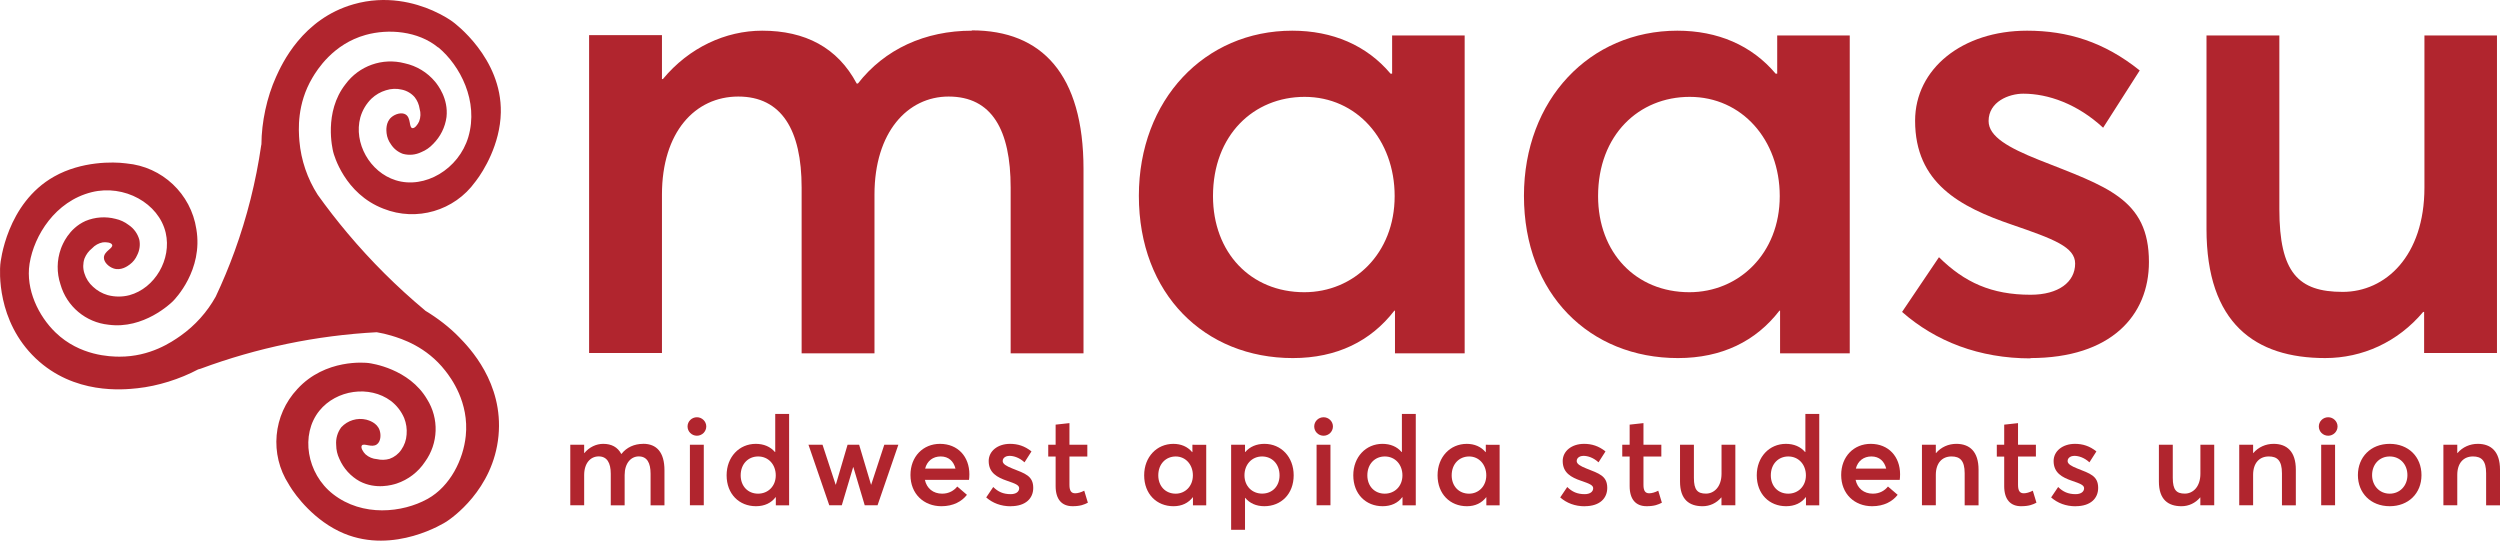
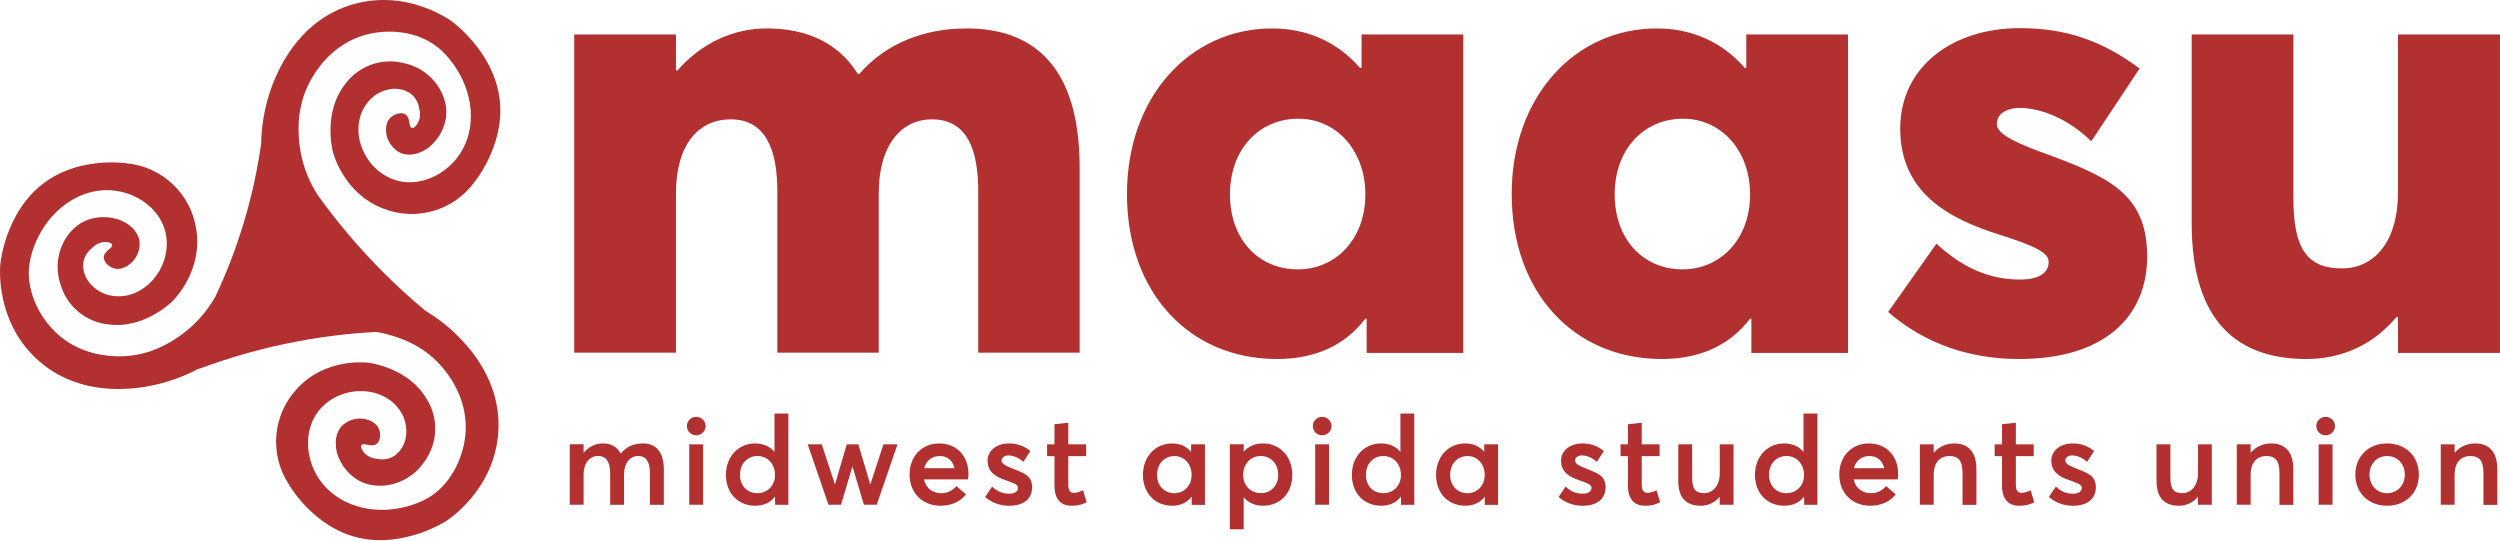
- <svg xmlns="http://www.w3.org/2000/svg" version="1.1" id="svg80" xml:space="preserve" width="368.85" height="79.768" viewBox="0 0 368.85 79.768">
-   <defs id="defs84" />
-   <g id="g86" transform="matrix(1.333333,0,0,-1.333333,-2.7255349e-4,79.76738)">
-     <path d="m 47.898,58.651 c -1.991,0.876 -5.163,1.736 -8.775,0.703 -5.669,-1.619 -7.93,-6.607 -8.577,-8.037 -1.02,-2.252 -1.606,-5.009 -1.618,-7.457 -0.013,-0.046 -0.022,-0.096 -0.03,-0.146 -0.577,-3.987 -1.562,-7.904 -2.937,-11.691 -0.62,-1.708 -1.32,-3.386 -2.094,-5.029 -0.957,-1.712 -2.283,-3.189 -3.884,-4.323 -1.003,-0.706 -3.367,-2.321 -6.761,-2.312 -0.991,0.007 -4.376,0.068 -7.074,2.672 -1.886,1.817 -3.318,4.759 -2.88,7.593 -0.003,0.04 0.007,0.062 0.014,0.081 0.498,3.048 2.822,6.848 6.862,7.855 3.592,0.892 7.43,-1.215 8.193,-4.496 0.675,-2.927 -1.19,-6.128 -4.014,-6.902 -0.791,-0.206 -1.624,-0.204 -2.414,0.011 -0.602,0.175 -1.155,0.49 -1.613,0.918 -0.453,0.4 -0.786,0.919 -0.961,1.5 -0.17,0.53 -0.165,1.103 0.015,1.632 0.177,0.442 0.463,0.826 0.834,1.122 0.318,0.346 0.738,0.578 1.199,0.664 0.364,0.042 0.944,-0.016 1.028,-0.279 0.134,-0.374 -0.887,-0.691 -0.913,-1.392 -0.019,-0.531 0.539,-1.036 1.057,-1.213 0.84,-0.291 1.583,0.268 1.809,0.437 0.363,0.269 0.646,0.63 0.822,1.047 0.261,0.514 0.345,1.104 0.236,1.671 -0.184,0.681 -0.609,1.272 -1.197,1.661 -0.425,0.324 -0.916,0.552 -1.438,0.667 -1.105,0.287 -2.273,0.204 -3.327,-0.236 C 7.588,34.527 6.904,32.75 6.739,32.306 6.28,31.031 6.264,29.64 6.692,28.355 c 0.691,-2.434 2.796,-4.2 5.312,-4.46 3.893,-0.533 6.913,2.382 7.133,2.602 0.222,0.221 3.361,3.445 2.59,7.979 -0.596,3.908 -3.78,6.903 -7.717,7.263 L 13.836,41.759 C 12.573,41.92 9.046,42.013 5.992,40.29 0.718,37.325 0.053,30.811 0.031,30.541 -0.02,29.94 -0.408,24.318 3.949,20.171 8.21,16.128 13.651,16.697 15.211,16.865 c 2.253,0.241 4.693,1.012 6.715,2.085 0.09,0.016 0.178,0.039 0.263,0.072 6.257,2.323 12.83,3.686 19.496,4.041 0.541,-0.091 1.077,-0.214 1.603,-0.372 1.173,-0.352 3.903,-1.216 5.987,-3.889 0.623,-0.792 2.65,-3.49 2.264,-7.218 C 51.27,8.979 49.838,6.038 47.337,4.632 L 47.264,4.594 C 44.559,3.105 40.131,2.59 36.852,5.149 c -2.92,2.275 -3.631,6.598 -1.514,9.222 1.884,2.337 5.555,2.843 7.907,1.097 0.65,-0.495 1.161,-1.153 1.482,-1.905 0.229,-0.578 0.32,-1.202 0.266,-1.82 -0.036,-0.604 -0.24,-1.189 -0.588,-1.685 -0.312,-0.464 -0.766,-0.815 -1.293,-1.003 -0.455,-0.134 -0.934,-0.146 -1.395,-0.037 -0.469,0.032 -0.914,0.219 -1.266,0.529 -0.263,0.249 -0.57,0.749 -0.414,0.977 0.217,0.322 1.094,-0.285 1.663,0.128 0.438,0.306 0.482,1.059 0.303,1.576 -0.287,0.829 -1.19,1.083 -1.461,1.159 -1.007,0.243 -2.068,-0.077 -2.775,-0.839 -0.425,-0.562 -0.626,-1.263 -0.566,-1.966 0.003,-0.532 0.124,-1.058 0.355,-1.538 0.454,-1.048 1.239,-1.918 2.238,-2.473 1.818,-0.953 3.64,-0.397 4.089,-0.254 1.286,0.427 2.393,1.273 3.141,2.402 1.488,2.046 1.579,4.791 0.232,6.932 -1.995,3.392 -6.166,3.964 -6.476,4.004 C 40.47,19.693 35.999,20.163 32.9,16.773 30.205,13.893 29.815,9.549 31.956,6.234 l 0.087,-0.15 c 0.658,-1.1 2.766,-3.935 6.019,-5.291 5.588,-2.32 11.123,1.171 11.349,1.32 0.507,0.331 5.175,3.496 5.75,9.481 0.564,5.872 -3.259,9.795 -4.354,10.917 -1.059,1.092 -2.359,2.097 -3.732,2.925 -0.024,0.025 -0.051,0.048 -0.077,0.07 -3.093,2.583 -5.954,5.434 -8.547,8.519 -1.153,1.372 -2.253,2.789 -3.296,4.246 -1.148,1.791 -1.842,3.834 -2.025,5.952 -0.098,1.223 -0.291,4.078 1.438,6.995 0.507,0.856 2.28,3.739 5.893,4.743 2.526,0.703 5.785,0.441 8.005,-1.374 l 0.066,-0.028 c 2.368,-1.986 4.462,-5.918 3.288,-9.905 C 50.764,41.109 47,38.871 43.785,39.88 c -2.867,0.896 -4.677,4.13 -3.912,6.955 0.224,0.788 0.649,1.503 1.232,2.077 0.454,0.428 1.003,0.746 1.601,0.925 0.574,0.187 1.191,0.21 1.778,0.066 0.547,-0.119 1.042,-0.413 1.407,-0.836 0.291,-0.374 0.477,-0.816 0.544,-1.286 0.136,-0.455 0.117,-0.944 -0.053,-1.387 -0.147,-0.335 -0.491,-0.803 -0.759,-0.745 -0.381,0.086 -0.136,1.124 -0.727,1.504 -0.447,0.285 -1.166,0.06 -1.579,-0.295 -0.664,-0.562 -0.57,-1.493 -0.54,-1.771 0.051,-0.446 0.218,-0.871 0.484,-1.232 0.311,-0.487 0.775,-0.856 1.321,-1.052 0.68,-0.188 1.404,-0.119 2.039,0.19 0.496,0.2 0.941,0.508 1.304,0.901 0.81,0.804 1.332,1.852 1.484,2.982 0.223,2.043 -0.963,3.536 -1.258,3.902 -0.865,1.042 -2.057,1.763 -3.382,2.047 -2.447,0.639 -5.038,-0.279 -6.538,-2.318 -2.429,-3.094 -1.432,-7.186 -1.361,-7.488 0.07,-0.301 1.255,-4.634 5.557,-6.285 3.664,-1.459 7.852,-0.235 10.157,2.966 0.021,0.026 0.056,0.074 0.107,0.139 0.788,1.025 2.658,4.01 2.728,7.534 0.12,6.05 -5.151,9.927 -5.375,10.084 -0.184,0.133 -0.951,0.666 -2.145,1.192" style="fill:#b1252e;fill-opacity:1;fill-rule:nonzero;stroke:none;stroke-width:0.1" id="path90" />
-     <g aria-label="maasu" transform="scale(1,-1)" id="text96" style="font-variant:normal;font-weight:800;font-size:72.101px;font-family:Averta;-inkscape-font-specification:Averta-ExtraBold;writing-mode:lr-tb;fill:#b1252e;fill-opacity:1;fill-rule:nonzero;stroke:none">
-       <path d="m 107.54,-56.43 c -5.175,0 -9.646,2.042 -12.604,5.844 h -0.141 c -2.112,-3.978 -5.703,-5.844 -10.456,-5.844 -4.049,0 -8.097,1.866 -10.984,5.351 h -0.106 v -4.858 h -8.062 v 35.17 h 8.062 v -17.532 c 0,-6.9 3.661,-10.843 8.449,-10.843 4.788,0 7.006,3.697 7.006,10.069 v 18.342 h 8.062 v -17.568 c 0,-6.9 3.661,-10.843 8.203,-10.843 4.788,0 6.865,3.697 6.865,10.069 v 18.342 h 8.062 v -20.384 c 0,-10.491 -4.612,-15.35 -12.357,-15.35 z" id="path70" />
-       <path d="m 154.045,-55.902 v 4.225 h -0.176 c -2.64,-3.133 -6.407,-4.753 -10.879,-4.753 -9.682,0 -16.969,7.64 -16.969,18.272 0,10.879 7.288,17.955 17.04,17.955 4.858,0 8.625,-1.866 11.231,-5.246 h 0.07 v 4.718 h 7.71 V -55.902 Z m -9.717,28.411 c -5.95,0 -10.104,-4.401 -10.104,-10.632 0,-6.759 4.506,-10.984 10.139,-10.984 5.774,0 9.963,4.753 9.963,10.984 0,6.372 -4.542,10.632 -9.998,10.632 z" id="path72" />
-       <path d="m 196.657,-55.902 v 4.225 h -0.176 c -2.64,-3.133 -6.407,-4.753 -10.879,-4.753 -9.682,0 -16.969,7.64 -16.969,18.272 0,10.879 7.288,17.955 17.04,17.955 4.858,0 8.625,-1.866 11.231,-5.246 h 0.07 v 4.718 h 7.71 V -55.902 Z m -9.717,28.411 c -5.95,0 -10.104,-4.401 -10.104,-10.632 0,-6.759 4.506,-10.984 10.139,-10.984 5.774,0 9.963,4.753 9.963,10.984 0,6.372 -4.542,10.632 -9.998,10.632 z" id="path74" />
-       <path d="m 224.659,-20.203 c 8.942,0 13.132,-4.718 13.132,-10.632 0,-7.006 -4.718,-8.344 -12.181,-11.301 -3.345,-1.338 -5.562,-2.57 -5.562,-4.295 0,-2.148 2.253,-3.028 3.837,-3.028 2.746,0 5.985,1.127 8.837,3.767 l 4.049,-6.337 c -3.943,-3.169 -7.992,-4.401 -12.463,-4.401 -7.182,0 -12.392,4.225 -12.392,9.963 0,6.9 4.964,9.541 10.738,11.512 4.612,1.584 6.971,2.464 6.971,4.295 0,2.042 -1.831,3.45 -4.929,3.45 -4.33,0 -7.323,-1.373 -10.139,-4.154 l -4.084,6.055 c 3.732,3.274 8.555,5.14 14.223,5.14 z" id="path76" />
-       <path d="m 268.276,-55.902 v 16.828 c 0,7.604 -4.33,11.547 -9.048,11.547 -4.894,0 -7.006,-2.112 -7.006,-9.153 V -55.902 h -8.062 v 21.405 c 0,10.456 5.386,14.293 13.132,14.293 4.119,0 8.027,-1.76 10.843,-5.105 h 0.106 v 4.542 h 8.062 V -55.902 Z" id="path78" />
+ <svg xmlns="http://www.w3.org/2000/svg" viewBox="0 0 369.201 79.768" height="79.768" width="369.201" xml:space="preserve" id="svg28" version="1.1">
+   <defs id="defs32">
+     <clipPath id="clipPath44" clipPathUnits="userSpaceOnUse">
+       <path id="path42" d="M 0,288 H 288 V 0 H 0 Z" />
+     </clipPath>
+   </defs>
+   <g transform="matrix(1.333333,0,0,-1.333333,-5.020325,230.8353)" id="g36">
+     <g id="g38">
+       <g clip-path="url(#clipPath44)" id="g40">
+         <g transform="translate(51.6626,171.9517)" id="g46">
+           <path id="path48" style="fill:#b23030;fill-opacity:1;fill-rule:nonzero;stroke:none" d="m 0,0 c -1.991,0.876 -5.163,1.736 -8.774,0.703 -5.669,-1.62 -7.93,-6.607 -8.578,-8.038 -1.02,-2.251 -1.606,-5.008 -1.618,-7.457 -0.012,-0.046 -0.022,-0.096 -0.03,-0.146 -0.577,-3.986 -1.562,-7.904 -2.937,-11.69 -0.62,-1.708 -1.319,-3.386 -2.094,-5.029 -0.956,-1.712 -2.283,-3.189 -3.884,-4.323 -1.003,-0.706 -3.367,-2.321 -6.76,-2.312 -0.992,0.006 -4.376,0.068 -7.075,2.671 -1.886,1.818 -3.317,4.76 -2.879,7.594 -0.003,0.04 0.006,0.063 0.013,0.081 0.498,3.049 2.823,6.849 6.862,7.856 3.592,0.892 7.43,-1.216 8.193,-4.497 0.675,-2.927 -1.19,-6.127 -4.015,-6.902 -0.791,-0.206 -1.623,-0.204 -2.413,0.011 -0.602,0.175 -1.155,0.49 -1.614,0.918 -0.453,0.399 -0.786,0.919 -0.96,1.5 -0.17,0.53 -0.166,1.103 0.015,1.632 0.177,0.442 0.464,0.826 0.835,1.122 0.317,0.346 0.737,0.578 1.198,0.664 0.364,0.042 0.944,-0.016 1.028,-0.279 0.134,-0.373 -0.888,-0.691 -0.913,-1.392 -0.019,-0.53 0.539,-1.036 1.057,-1.213 0.84,-0.29 1.583,0.268 1.809,0.437 0.363,0.269 0.647,0.631 0.823,1.047 0.261,0.515 0.344,1.104 0.235,1.671 -0.183,0.682 -0.608,1.272 -1.196,1.661 -0.425,0.324 -0.916,0.552 -1.438,0.667 -1.105,0.287 -2.273,0.204 -3.327,-0.236 -1.872,-0.845 -2.557,-2.622 -2.722,-3.066 -0.458,-1.275 -0.475,-2.666 -0.047,-3.951 0.692,-2.434 2.797,-4.201 5.312,-4.46 3.893,-0.534 6.914,2.381 7.134,2.601 0.222,0.221 3.36,3.446 2.59,7.979 -0.596,3.907 -3.781,6.903 -7.717,7.262 l -0.174,0.022 c -1.263,0.161 -4.791,0.254 -7.845,-1.469 -5.273,-2.965 -5.938,-9.478 -5.961,-9.748 -0.05,-0.601 -0.439,-6.224 3.919,-10.371 4.26,-4.043 9.701,-3.474 11.262,-3.306 2.252,0.242 4.693,1.012 6.715,2.085 0.09,0.017 0.178,0.039 0.263,0.073 6.257,2.323 12.831,3.686 19.496,4.041 0.541,-0.091 1.076,-0.214 1.603,-0.372 1.173,-0.352 3.903,-1.216 5.986,-3.89 0.624,-0.792 2.65,-3.489 2.265,-7.218 -0.269,-2.605 -1.702,-5.546 -4.202,-6.952 l -0.073,-0.038 c -2.706,-1.489 -7.134,-2.004 -10.412,0.556 -2.92,2.275 -3.631,6.597 -1.514,9.221 1.883,2.337 5.555,2.843 7.907,1.097 0.649,-0.495 1.161,-1.153 1.482,-1.905 0.228,-0.579 0.319,-1.203 0.265,-1.821 -0.036,-0.604 -0.24,-1.188 -0.588,-1.684 -0.312,-0.465 -0.766,-0.816 -1.293,-1.003 -0.454,-0.134 -0.934,-0.147 -1.395,-0.037 -0.469,0.032 -0.914,0.218 -1.266,0.528 -0.263,0.249 -0.57,0.749 -0.414,0.978 0.217,0.322 1.094,-0.286 1.663,0.127 0.438,0.307 0.482,1.06 0.302,1.577 -0.286,0.828 -1.189,1.083 -1.46,1.159 -1.007,0.243 -2.068,-0.077 -2.775,-0.839 -0.425,-0.562 -0.626,-1.263 -0.566,-1.966 0.003,-0.532 0.124,-1.057 0.355,-1.538 0.454,-1.048 1.239,-1.918 2.238,-2.474 1.818,-0.953 3.64,-0.397 4.089,-0.253 1.286,0.426 2.392,1.272 3.141,2.402 1.488,2.046 1.579,4.791 0.232,6.932 -1.995,3.391 -6.166,3.963 -6.476,4.003 -0.309,0.039 -4.78,0.509 -7.88,-2.88 -2.695,-2.881 -3.084,-7.225 -0.943,-10.54 l 0.087,-0.15 c 0.658,-1.1 2.765,-3.934 6.019,-5.291 5.588,-2.319 11.123,1.171 11.349,1.32 0.507,0.331 5.174,3.496 5.749,9.482 0.564,5.872 -3.259,9.795 -4.354,10.917 -1.059,1.092 -2.359,2.097 -3.732,2.925 -0.024,0.024 -0.051,0.047 -0.077,0.07 -3.093,2.583 -5.954,5.434 -8.547,8.519 -1.153,1.372 -2.254,2.788 -3.296,4.245 -1.148,1.792 -1.842,3.834 -2.026,5.952 -0.098,1.223 -0.291,4.078 1.438,6.995 0.507,0.857 2.28,3.74 5.893,4.744 2.525,0.703 5.785,0.44 8.004,-1.374 l 0.067,-0.028 c 2.368,-1.986 4.462,-5.918 3.288,-9.905 -1.055,-3.546 -4.818,-5.783 -8.033,-4.775 -2.867,0.896 -4.677,4.131 -3.912,6.955 0.224,0.788 0.649,1.503 1.232,2.078 0.455,0.428 1.003,0.745 1.602,0.925 0.574,0.187 1.19,0.21 1.777,0.066 0.547,-0.119 1.042,-0.413 1.407,-0.836 0.291,-0.374 0.478,-0.817 0.545,-1.286 0.136,-0.455 0.117,-0.944 -0.054,-1.387 -0.147,-0.335 -0.491,-0.804 -0.759,-0.745 -0.381,0.085 -0.136,1.124 -0.726,1.504 -0.448,0.285 -1.166,0.06 -1.58,-0.295 -0.664,-0.562 -0.57,-1.493 -0.54,-1.771 0.051,-0.446 0.218,-0.871 0.484,-1.232 0.311,-0.488 0.775,-0.856 1.321,-1.052 0.679,-0.188 1.404,-0.119 2.038,0.19 0.496,0.2 0.941,0.508 1.304,0.901 0.809,0.804 1.331,1.852 1.484,2.983 0.223,2.043 -0.963,3.536 -1.259,3.901 -0.865,1.042 -2.056,1.764 -3.381,2.047 -2.448,0.639 -5.039,-0.279 -6.539,-2.318 -2.429,-3.093 -1.432,-7.186 -1.361,-7.488 0.07,-0.302 1.256,-4.634 5.557,-6.285 3.664,-1.459 7.852,-0.235 10.157,2.966 0.021,0.027 0.056,0.074 0.107,0.139 0.788,1.026 2.658,4.01 2.728,7.535 C 7.64,-5.226 2.369,-1.35 2.145,-1.192 1.961,-1.06 1.194,-0.526 0,0" />
+         </g>
+       </g>
    </g>
-     <g aria-label="midwest apida students union" transform="scale(1,-1)" id="text100" style="font-variant:normal;font-weight:600;font-size:13.734px;font-family:Averta;-inkscape-font-specification:Averta-Semibold;writing-mode:lr-tb;fill:#b1252e;fill-opacity:1;fill-rule:nonzero;stroke:none">
-       <path d="m 71.172,-10.711 c -0.986,0 -1.837,0.389 -2.401,1.113 h -0.027 c -0.402,-0.758 -1.086,-1.113 -1.992,-1.113 -0.771,0 -1.542,0.355 -2.092,1.019 h -0.02 V -10.617 H 63.105 V -3.918 h 1.536 v -3.34 c 0,-1.314 0.697,-2.065 1.609,-2.065 0.912,0 1.334,0.704 1.334,1.918 v 3.494 h 1.536 v -3.346 c 0,-1.314 0.697,-2.065 1.562,-2.065 0.912,0 1.308,0.704 1.308,1.918 v 3.494 h 1.536 v -3.883 c 0,-1.998 -0.878,-2.924 -2.354,-2.924 z" id="path81" />
-       <path d="m 77.12,-11.61 c 0.563,0 1.033,-0.463 1.033,-1.026 0,-0.557 -0.469,-1.019 -1.033,-1.019 -0.583,0 -1.039,0.463 -1.039,1.019 0,0.563 0.456,1.026 1.039,1.026 z m -0.778,7.692 h 1.536 v -6.692 h -1.536 z" id="path83" />
-       <path d="m 85.783,-14.024 v 4.218 h -0.034 c -0.503,-0.597 -1.241,-0.905 -2.119,-0.905 -1.837,0 -3.226,1.455 -3.226,3.48 0,2.072 1.388,3.42 3.246,3.42 0.952,0 1.69,-0.355 2.173,-0.999 h 0.027 v 0.899 h 1.469 V -14.024 Z m -1.898,8.825 c -1.133,0 -1.925,-0.838 -1.925,-2.025 0,-1.288 0.858,-2.092 1.931,-2.092 1.153,0 1.951,0.905 1.951,2.092 0,1.214 -0.865,2.025 -1.958,2.025 z" id="path85" />
-       <path d="m 97.851,-10.61 -1.448,4.412 h -0.02 L 95.068,-10.61 h -1.281 l -1.294,4.406 h -0.027 l -1.448,-4.406 h -1.556 l 2.3,6.692 h 1.388 l 1.254,-4.211 h 0.027 L 95.685,-3.918 h 1.422 l 2.3,-6.692 z" id="path87" />
-       <path d="m 107.266,-7.345 c 0,-1.951 -1.274,-3.366 -3.252,-3.366 -1.864,0 -3.266,1.395 -3.266,3.447 0,2.092 1.475,3.454 3.427,3.454 1.314,0 2.253,-0.53 2.823,-1.261 l -1.073,-0.919 c -0.342,0.429 -0.892,0.791 -1.67,0.791 -0.986,0 -1.71,-0.577 -1.911,-1.529 h 4.882 c 0.02,-0.121 0.04,-0.376 0.04,-0.61 z m -3.172,-1.972 c 0.878,0 1.435,0.536 1.636,1.348 h -3.36 c 0.221,-0.872 0.885,-1.348 1.723,-1.348 z" id="path89" />
-       <path d="m 111.832,-3.811 c 1.703,0 2.501,-0.899 2.501,-2.025 0,-1.334 -0.899,-1.589 -2.32,-2.153 -0.637,-0.255 -1.06,-0.49 -1.06,-0.818 0,-0.409 0.429,-0.577 0.731,-0.577 0.523,0 1.14,0.215 1.683,0.718 l 0.771,-1.207 c -0.751,-0.604 -1.522,-0.838 -2.374,-0.838 -1.368,0 -2.36,0.805 -2.36,1.898 0,1.314 0.946,1.817 2.045,2.193 0.878,0.302 1.328,0.469 1.328,0.818 0,0.389 -0.349,0.657 -0.939,0.657 -0.825,0 -1.395,-0.262 -1.931,-0.791 l -0.778,1.153 c 0.711,0.624 1.63,0.979 2.709,0.979 z" id="path91" />
-       <path d="m 118.681,-3.811 c 0.872,0 1.294,-0.181 1.697,-0.389 l -0.402,-1.328 c -0.355,0.188 -0.731,0.288 -0.992,0.288 -0.429,0 -0.644,-0.248 -0.644,-0.932 v -3.132 h 1.978 v -1.308 h -1.978 v -2.394 l -1.529,0.168 v 2.226 h -0.818 v 1.308 h 0.818 v 3.272 c 0,1.495 0.711,2.22 1.871,2.22 z" id="path93" />
-       <path d="m 131.946,-10.61 v 0.805 h -0.034 c -0.503,-0.597 -1.22,-0.905 -2.072,-0.905 -1.844,0 -3.232,1.455 -3.232,3.48 0,2.072 1.388,3.42 3.246,3.42 0.925,0 1.643,-0.355 2.139,-0.999 h 0.013 v 0.899 h 1.469 v -6.699 z m -1.851,5.412 c -1.133,0 -1.925,-0.838 -1.925,-2.025 0,-1.288 0.858,-2.092 1.931,-2.092 1.1,0 1.898,0.905 1.898,2.092 0,1.214 -0.865,2.025 -1.904,2.025 z" id="path95" />
-       <path d="m 139.92,-10.711 c -0.885,0 -1.616,0.315 -2.126,0.905 h -0.027 v -0.811 h -1.536 v 9.415 h 1.536 v -3.534 h 0.02 c 0.49,0.59 1.207,0.925 2.119,0.925 1.858,0 3.246,-1.355 3.246,-3.42 0,-2.032 -1.388,-3.48 -3.232,-3.48 z m -0.255,5.506 c -1.093,0 -1.958,-0.811 -1.958,-2.025 0,-1.18 0.798,-2.086 1.951,-2.086 1.073,0 1.931,0.805 1.931,2.092 0,1.187 -0.791,2.018 -1.925,2.018 z" id="path97" />
-       <path d="m 146.464,-11.61 c 0.563,0 1.033,-0.463 1.033,-1.026 0,-0.557 -0.469,-1.019 -1.033,-1.019 -0.583,0 -1.039,0.463 -1.039,1.019 0,0.563 0.456,1.026 1.039,1.026 z M 145.686,-3.918 h 1.536 v -6.692 h -1.536 z" id="path99" />
-       <path d="m 155.127,-14.024 v 4.218 h -0.034 c -0.503,-0.597 -1.241,-0.905 -2.119,-0.905 -1.837,0 -3.226,1.455 -3.226,3.48 0,2.072 1.388,3.42 3.246,3.42 0.952,0 1.69,-0.355 2.173,-0.999 h 0.027 v 0.899 h 1.469 V -14.024 Z m -1.898,8.825 c -1.133,0 -1.925,-0.838 -1.925,-2.025 0,-1.288 0.858,-2.092 1.931,-2.092 1.153,0 1.951,0.905 1.951,2.092 0,1.214 -0.865,2.025 -1.958,2.025 z" id="path101" />
-       <path d="m 164.412,-10.61 v 0.805 h -0.034 c -0.503,-0.597 -1.22,-0.905 -2.072,-0.905 -1.844,0 -3.232,1.455 -3.232,3.48 0,2.072 1.388,3.42 3.246,3.42 0.925,0 1.643,-0.355 2.139,-0.999 h 0.013 v 0.899 h 1.469 v -6.699 z m -1.851,5.412 c -1.133,0 -1.925,-0.838 -1.925,-2.025 0,-1.288 0.858,-2.092 1.931,-2.092 1.1,0 1.898,0.905 1.898,2.092 0,1.214 -0.865,2.025 -1.904,2.025 z" id="path103" />
-       <path d="m 175.349,-3.811 c 1.703,0 2.501,-0.899 2.501,-2.025 0,-1.334 -0.899,-1.589 -2.32,-2.153 -0.637,-0.255 -1.06,-0.49 -1.06,-0.818 0,-0.409 0.429,-0.577 0.731,-0.577 0.523,0 1.14,0.215 1.683,0.718 l 0.771,-1.207 c -0.751,-0.604 -1.522,-0.838 -2.374,-0.838 -1.368,0 -2.36,0.805 -2.36,1.898 0,1.314 0.946,1.817 2.045,2.193 0.878,0.302 1.328,0.469 1.328,0.818 0,0.389 -0.349,0.657 -0.939,0.657 -0.825,0 -1.395,-0.262 -1.931,-0.791 l -0.778,1.153 c 0.711,0.624 1.63,0.979 2.709,0.979 z" id="path105" />
-       <path d="m 182.199,-3.811 c 0.872,0 1.294,-0.181 1.697,-0.389 l -0.402,-1.328 c -0.355,0.188 -0.731,0.288 -0.992,0.288 -0.429,0 -0.644,-0.248 -0.644,-0.932 v -3.132 h 1.978 v -1.308 h -1.978 v -2.394 l -1.529,0.168 v 2.226 h -0.818 v 1.308 h 0.818 v 3.272 c 0,1.495 0.711,2.22 1.871,2.22 z" id="path107" />
-       <path d="m 190.496,-10.61 v 3.205 c 0,1.448 -0.825,2.2 -1.723,2.2 -0.932,0 -1.334,-0.402 -1.334,-1.744 v -3.661 h -1.536 v 4.077 c 0,1.992 1.026,2.723 2.501,2.723 0.785,0 1.529,-0.335 2.065,-0.972 h 0.02 V -3.918 h 1.536 v -6.692 z" id="path109" />
-       <path d="m 199.774,-14.024 v 4.218 h -0.034 c -0.503,-0.597 -1.241,-0.905 -2.119,-0.905 -1.837,0 -3.226,1.455 -3.226,3.48 0,2.072 1.388,3.42 3.246,3.42 0.952,0 1.69,-0.355 2.173,-0.999 h 0.027 v 0.899 h 1.469 V -14.024 Z m -1.898,8.825 c -1.133,0 -1.925,-0.838 -1.925,-2.025 0,-1.288 0.858,-2.092 1.931,-2.092 1.153,0 1.951,0.905 1.951,2.092 0,1.214 -0.865,2.025 -1.958,2.025 z" id="path111" />
-       <path d="m 210.254,-7.345 c 0,-1.951 -1.274,-3.366 -3.252,-3.366 -1.864,0 -3.266,1.395 -3.266,3.447 0,2.092 1.475,3.454 3.427,3.454 1.314,0 2.253,-0.53 2.823,-1.261 l -1.073,-0.919 c -0.342,0.429 -0.892,0.791 -1.67,0.791 -0.986,0 -1.71,-0.577 -1.911,-1.529 h 4.882 c 0.02,-0.121 0.04,-0.376 0.04,-0.61 z m -3.172,-1.972 c 0.878,0 1.435,0.536 1.636,1.348 h -3.36 c 0.221,-0.872 0.885,-1.348 1.723,-1.348 z" id="path113" />
-       <path d="m 216.475,-10.711 c -0.865,0 -1.676,0.355 -2.246,1.019 h -0.02 v -0.919 h -1.536 V -3.918 h 1.536 v -3.36 c 0,-1.314 0.697,-2.039 1.737,-2.039 0.925,0 1.455,0.443 1.455,1.858 v 3.554 h 1.536 v -3.95 c 0,-2.012 -0.992,-2.857 -2.461,-2.857 z" id="path115" />
-       <path d="m 223.646,-3.811 c 0.872,0 1.294,-0.181 1.697,-0.389 l -0.402,-1.328 c -0.355,0.188 -0.731,0.288 -0.992,0.288 -0.429,0 -0.644,-0.248 -0.644,-0.932 v -3.132 h 1.978 V -10.61 H 223.304 v -2.394 l -1.529,0.168 v 2.226 h -0.818 v 1.308 h 0.818 v 3.272 c 0,1.495 0.711,2.22 1.871,2.22 z" id="path117" />
-       <path d="m 229.671,-3.811 c 1.703,0 2.501,-0.899 2.501,-2.025 0,-1.334 -0.899,-1.589 -2.32,-2.153 -0.637,-0.255 -1.06,-0.49 -1.06,-0.818 0,-0.409 0.429,-0.577 0.731,-0.577 0.523,0 1.14,0.215 1.683,0.718 l 0.771,-1.207 c -0.751,-0.604 -1.522,-0.838 -2.374,-0.838 -1.368,0 -2.36,0.805 -2.36,1.898 0,1.314 0.946,1.817 2.045,2.193 0.878,0.302 1.328,0.469 1.328,0.818 0,0.389 -0.349,0.657 -0.939,0.657 -0.825,0 -1.395,-0.262 -1.931,-0.791 l -0.778,1.153 c 0.711,0.624 1.63,0.979 2.709,0.979 z" id="path119" />
-       <path d="m 243.486,-10.61 v 3.205 c 0,1.448 -0.825,2.2 -1.723,2.2 -0.932,0 -1.334,-0.402 -1.334,-1.744 v -3.661 h -1.536 v 4.077 c 0,1.992 1.026,2.723 2.501,2.723 0.785,0 1.529,-0.335 2.065,-0.972 h 0.02 V -3.918 h 1.536 v -6.692 z" id="path121" />
-       <path d="m 251.584,-10.711 c -0.865,0 -1.676,0.355 -2.246,1.019 h -0.02 v -0.919 h -1.536 V -3.918 h 1.536 v -3.36 c 0,-1.314 0.697,-2.039 1.737,-2.039 0.925,0 1.455,0.443 1.455,1.858 v 3.554 h 1.536 v -3.95 c 0,-2.012 -0.992,-2.857 -2.461,-2.857 z" id="path123" />
-       <path d="m 257.629,-11.61 c 0.563,0 1.033,-0.463 1.033,-1.026 0,-0.557 -0.469,-1.019 -1.033,-1.019 -0.583,0 -1.039,0.463 -1.039,1.019 0,0.563 0.456,1.026 1.039,1.026 z m -0.778,7.692 h 1.536 v -6.692 h -1.536 z" id="path125" />
-       <path d="m 264.435,-3.811 c 2.052,0 3.514,-1.402 3.514,-3.44 0,-2.052 -1.462,-3.46 -3.514,-3.46 -2.119,0 -3.521,1.482 -3.521,3.46 0,1.965 1.402,3.44 3.521,3.44 z m 0,-1.388 c -1.153,0 -1.951,-0.905 -1.951,-2.052 0,-1.167 0.785,-2.065 1.958,-2.065 1.1,0 1.951,0.838 1.951,2.065 0,1.207 -0.865,2.052 -1.951,2.052 z" id="path127" />
-       <path d="m 274.176,-10.711 c -0.865,0 -1.676,0.355 -2.246,1.019 h -0.02 v -0.919 h -1.536 V -3.918 h 1.536 v -3.36 c 0,-1.314 0.697,-2.039 1.737,-2.039 0.925,0 1.455,0.443 1.455,1.858 v 3.554 h 1.536 v -3.95 c 0,-2.012 -0.992,-2.857 -2.461,-2.857 z" id="path129" />
+     <g style="font-variant:normal;font-weight:800;font-stretch:normal;font-size:72.101px;font-family:'Averta ExtraBold';-inkscape-font-specification:Averta-ExtraBold;writing-mode:lr-tb;fill:#b23030;fill-opacity:1;fill-rule:nonzero;stroke:none" id="text52" transform="matrix(1,0,0,-1,63.707,134.0674)" aria-label="maasu">
+       <path id="path76" style="font-style:normal;font-variant:normal;font-weight:800;font-stretch:normal;font-family:Averta;-inkscape-font-specification:'Averta Ultra-Bold'" d="m 47.14,-35.91 c -4.858,0 -9.013,1.725 -11.9,5.034 H 35.065 c -2.183,-3.521 -5.774,-5.034 -10.104,-5.034 -3.626,0 -7.182,1.584 -9.858,4.647 h -0.176 v -3.978 H 3.661 V 0 H 14.927 v -17.638 c 0,-5.492 2.57,-8.203 6.055,-8.203 3.837,0 5.175,3.274 5.175,7.956 V 0 h 11.231 v -17.638 c 0,-5.492 2.605,-8.203 5.879,-8.203 3.873,0 5.14,3.274 5.14,7.956 V 0 h 11.231 v -20.525 c 0,-11.125 -5.07,-15.385 -12.498,-15.385 z" />
+       <path id="path78" style="font-style:normal;font-variant:normal;font-weight:800;font-stretch:normal;font-family:Averta;-inkscape-font-specification:'Averta Ultra-Bold'" d="m 90.864,-35.241 v 3.697 H 90.688 c -2.5,-2.887 -5.915,-4.366 -9.717,-4.366 -9.118,0 -16.089,7.569 -16.089,18.342 0,10.914 6.9,18.272 16.617,18.272 4.225,0 7.534,-1.514 9.787,-4.471 h 0.141 V 0.035 H 102.13 V -35.241 Z m -7.041,26.017 c -4.401,0 -7.534,-3.345 -7.534,-8.309 0,-5.034 3.274,-8.379 7.569,-8.379 4.225,0 7.428,3.521 7.428,8.379 0,5.034 -3.345,8.309 -7.464,8.309 z" />
+       <path id="path80" style="font-style:normal;font-variant:normal;font-weight:800;font-stretch:normal;font-family:Averta;-inkscape-font-specification:'Averta Ultra-Bold'" d="m 133.476,-35.241 v 3.697 h -0.176 c -2.5,-2.887 -5.915,-4.366 -9.717,-4.366 -9.118,0 -16.089,7.569 -16.089,18.342 0,10.914 6.9,18.272 16.617,18.272 4.225,0 7.534,-1.514 9.787,-4.471 h 0.141 v 3.802 h 10.703 V -35.241 Z m -7.041,26.017 c -4.401,0 -7.534,-3.345 -7.534,-8.309 0,-5.034 3.274,-8.379 7.569,-8.379 4.225,0 7.428,3.521 7.428,8.379 0,5.034 -3.345,8.309 -7.464,8.309 z" />
+       <path id="path82" style="font-style:normal;font-variant:normal;font-weight:800;font-stretch:normal;font-family:Averta;-inkscape-font-specification:'Averta Ultra-Bold'" d="m 163.695,0.704 c 9.611,0 14.188,-4.823 14.188,-11.371 -0.035,-7.006 -4.26,-8.837 -12.04,-11.653 -3.309,-1.232 -4.612,-2.112 -4.612,-2.992 0,-1.408 1.514,-1.795 2.5,-1.795 2.394,0 5.457,1.232 7.956,3.697 l 5.351,-8.062 c -4.084,-3.028 -8.062,-4.471 -13.273,-4.471 -7.428,0 -13.237,4.26 -13.237,11.125 0,6.971 5.14,9.928 11.019,11.759 4.33,1.373 5.422,2.077 5.422,3.028 0,1.232 -1.127,1.936 -3.169,1.936 -3.309,0 -6.302,-1.232 -9.259,-3.978 l -5.351,7.569 c 4.013,3.485 8.977,5.21 14.505,5.21 z" />
+       <path id="path84" style="font-style:normal;font-variant:normal;font-weight:800;font-stretch:normal;font-family:Averta;-inkscape-font-specification:'Averta Ultra-Bold'" d="m 205.658,-35.241 v 17.462 c 0,5.739 -2.816,8.449 -6.196,8.449 -3.802,0 -5.386,-2.077 -5.386,-7.78 V -35.241 H 182.81 v 20.912 c 0,11.16 5.316,15.033 12.709,15.033 3.873,0 7.393,-1.549 9.963,-4.647 h 0.176 v 3.978 h 11.301 V -35.241 Z" />
+     </g>
+     <g style="font-variant:normal;font-weight:600;font-stretch:normal;font-size:13.734px;font-family:'Averta Semibold';-inkscape-font-specification:Averta-Semibold;writing-mode:lr-tb;fill:#b23030;fill-opacity:1;fill-rule:nonzero;stroke:none" id="text56" transform="matrix(1,0,0,-1,65.8711,117.2188)" aria-label="midwest apida students union">
+       <path id="path87" style="font-style:normal;font-variant:normal;font-weight:600;font-stretch:normal;font-family:Averta;-inkscape-font-specification:'Averta Semi-Bold'" d="m 9.066,-6.793 c -0.986,0 -1.837,0.389 -2.401,1.113 h -0.027 c -0.402,-0.758 -1.086,-1.113 -1.992,-1.113 -0.771,0 -1.542,0.355 -2.092,1.019 H 2.535 V -6.699 H 0.999 V 0 H 2.535 v -3.34 c 0,-1.314 0.697,-2.065 1.609,-2.065 0.912,0 1.334,0.704 1.334,1.918 V 0.007 H 7.014 V -3.34 c 0,-1.314 0.697,-2.065 1.562,-2.065 0.912,0 1.308,0.704 1.308,1.918 V 0.007 H 11.42 V -3.876 c 0,-1.998 -0.878,-2.924 -2.354,-2.924 z" />
+       <path id="path89" style="font-style:normal;font-variant:normal;font-weight:600;font-stretch:normal;font-family:Averta;-inkscape-font-specification:'Averta Semi-Bold'" d="m 15.014,-7.692 c 0.563,0 1.033,-0.463 1.033,-1.026 0,-0.557 -0.469,-1.019 -1.033,-1.019 -0.583,0 -1.039,0.463 -1.039,1.019 0,0.563 0.456,1.026 1.039,1.026 z M 14.236,0 h 1.536 V -6.692 H 14.236 Z" />
+       <path id="path91" style="font-style:normal;font-variant:normal;font-weight:600;font-stretch:normal;font-family:Averta;-inkscape-font-specification:'Averta Semi-Bold'" d="m 23.678,-10.106 v 4.218 h -0.034 c -0.503,-0.597 -1.241,-0.905 -2.119,-0.905 -1.837,0 -3.226,1.455 -3.226,3.48 0,2.072 1.388,3.42 3.246,3.42 0.952,0 1.69,-0.355 2.173,-0.999 h 0.027 v 0.899 h 1.469 V -10.106 Z m -1.898,8.825 c -1.133,0 -1.925,-0.838 -1.925,-2.025 0,-1.288 0.858,-2.092 1.931,-2.092 1.153,0 1.951,0.905 1.951,2.092 0,1.214 -0.865,2.025 -1.958,2.025 z" />
+       <path id="path93" style="font-style:normal;font-variant:normal;font-weight:600;font-stretch:normal;font-family:Averta;-inkscape-font-specification:'Averta Semi-Bold'" d="m 35.746,-6.692 -1.448,4.412 h -0.02 l -1.314,-4.412 h -1.281 l -1.294,4.406 h -0.027 L 28.912,-6.692 H 27.357 L 29.657,0 h 1.388 l 1.254,-4.211 h 0.027 L 33.58,0 h 1.422 l 2.3,-6.692 z" />
+       <path id="path95" style="font-style:normal;font-variant:normal;font-weight:600;font-stretch:normal;font-family:Averta;-inkscape-font-specification:'Averta Semi-Bold'" d="m 45.157,-3.427 c 0,-1.951 -1.274,-3.366 -3.252,-3.366 -1.864,0 -3.266,1.395 -3.266,3.447 0,2.092 1.475,3.454 3.427,3.454 1.314,0 2.253,-0.53 2.823,-1.261 l -1.073,-0.919 c -0.342,0.429 -0.892,0.791 -1.67,0.791 -0.986,0 -1.71,-0.577 -1.911,-1.529 h 4.882 c 0.02,-0.121 0.04,-0.376 0.04,-0.61 z m -3.172,-1.972 c 0.878,0 1.435,0.536 1.636,1.348 h -3.36 c 0.221,-0.872 0.885,-1.348 1.723,-1.348 z" />
+       <path id="path97" style="font-style:normal;font-variant:normal;font-weight:600;font-stretch:normal;font-family:Averta;-inkscape-font-specification:'Averta Semi-Bold'" d="m 49.709,0.107 c 1.703,0 2.501,-0.899 2.501,-2.025 0,-1.334 -0.899,-1.589 -2.32,-2.153 -0.637,-0.255 -1.06,-0.49 -1.06,-0.818 0,-0.409 0.429,-0.577 0.731,-0.577 0.523,0 1.14,0.215 1.683,0.718 l 0.771,-1.207 c -0.751,-0.604 -1.522,-0.838 -2.374,-0.838 -1.368,0 -2.36,0.805 -2.36,1.898 0,1.314 0.946,1.817 2.045,2.193 0.878,0.302 1.328,0.469 1.328,0.818 0,0.389 -0.349,0.657 -0.939,0.657 -0.825,0 -1.395,-0.262 -1.931,-0.791 l -0.778,1.153 c 0.711,0.624 1.63,0.979 2.709,0.979 z" />
+       <path id="path99" style="font-style:normal;font-variant:normal;font-weight:600;font-stretch:normal;font-family:Averta;-inkscape-font-specification:'Averta Semi-Bold'" d="m 56.559,0.107 c 0.872,0 1.294,-0.181 1.697,-0.389 L 57.853,-1.609 c -0.355,0.188 -0.731,0.288 -0.992,0.288 -0.429,0 -0.644,-0.248 -0.644,-0.932 v -3.132 h 1.978 v -1.308 h -1.978 v -2.394 l -1.529,0.168 v 2.226 h -0.818 v 1.308 h 0.818 v 3.272 c 0,1.495 0.711,2.22 1.871,2.22 z" />
+       <path id="path101" style="font-style:normal;font-variant:normal;font-weight:600;font-stretch:normal;font-family:Averta;-inkscape-font-specification:'Averta Semi-Bold'" d="m 69.824,-6.692 v 0.805 h -0.034 c -0.503,-0.597 -1.22,-0.905 -2.072,-0.905 -1.844,0 -3.232,1.455 -3.232,3.48 0,2.072 1.388,3.42 3.246,3.42 0.925,0 1.643,-0.355 2.139,-0.999 h 0.013 v 0.899 h 1.469 V -6.692 Z m -1.851,5.412 c -1.133,0 -1.925,-0.838 -1.925,-2.025 0,-1.288 0.858,-2.092 1.931,-2.092 1.1,0 1.898,0.905 1.898,2.092 0,1.214 -0.865,2.025 -1.904,2.025 z" />
+       <path id="path103" style="font-style:normal;font-variant:normal;font-weight:600;font-stretch:normal;font-family:Averta;-inkscape-font-specification:'Averta Semi-Bold'" d="m 77.798,-6.793 c -0.885,0 -1.616,0.315 -2.126,0.905 h -0.027 v -0.811 H 74.11 V 2.716 h 1.536 v -3.534 h 0.02 c 0.49,0.59 1.207,0.925 2.119,0.925 1.858,0 3.246,-1.355 3.246,-3.42 0,-2.032 -1.388,-3.48 -3.232,-3.48 z M 77.544,-1.288 c -1.093,0 -1.958,-0.811 -1.958,-2.025 0,-1.18 0.798,-2.086 1.951,-2.086 1.073,0 1.931,0.805 1.931,2.092 0,1.187 -0.791,2.018 -1.925,2.018 z" />
+       <path id="path105" style="font-style:normal;font-variant:normal;font-weight:600;font-stretch:normal;font-family:Averta;-inkscape-font-specification:'Averta Semi-Bold'" d="m 84.341,-7.692 c 0.563,0 1.033,-0.463 1.033,-1.026 0,-0.557 -0.469,-1.019 -1.033,-1.019 -0.583,0 -1.039,0.463 -1.039,1.019 0,0.563 0.456,1.026 1.039,1.026 z M 83.563,0 h 1.536 v -6.692 h -1.536 z" />
+       <path id="path107" style="font-style:normal;font-variant:normal;font-weight:600;font-stretch:normal;font-family:Averta;-inkscape-font-specification:'Averta Semi-Bold'" d="m 93.005,-10.106 v 4.218 h -0.034 c -0.503,-0.597 -1.241,-0.905 -2.119,-0.905 -1.837,0 -3.226,1.455 -3.226,3.48 0,2.072 1.388,3.42 3.246,3.42 0.952,0 1.69,-0.355 2.173,-0.999 h 0.027 v 0.899 h 1.469 V -10.106 Z m -1.898,8.825 c -1.133,0 -1.925,-0.838 -1.925,-2.025 0,-1.288 0.858,-2.092 1.931,-2.092 1.153,0 1.951,0.905 1.951,2.092 0,1.214 -0.865,2.025 -1.958,2.025 z" />
+       <path id="path109" style="font-style:normal;font-variant:normal;font-weight:600;font-stretch:normal;font-family:Averta;-inkscape-font-specification:'Averta Semi-Bold'" d="m 102.29,-6.692 v 0.805 h -0.034 c -0.503,-0.597 -1.22,-0.905 -2.072,-0.905 -1.844,0 -3.232,1.455 -3.232,3.48 0,2.072 1.388,3.42 3.246,3.42 0.925,0 1.643,-0.355 2.139,-0.999 h 0.013 v 0.899 h 1.469 V -6.692 Z m -1.851,5.412 c -1.133,0 -1.925,-0.838 -1.925,-2.025 0,-1.288 0.858,-2.092 1.931,-2.092 1.1,0 1.898,0.905 1.898,2.092 0,1.214 -0.865,2.025 -1.904,2.025 z" />
+       <path id="path111" style="font-style:normal;font-variant:normal;font-weight:600;font-stretch:normal;font-family:Averta;-inkscape-font-specification:'Averta Semi-Bold'" d="m 113.227,0.107 c 1.703,0 2.501,-0.899 2.501,-2.025 0,-1.334 -0.899,-1.589 -2.32,-2.153 -0.637,-0.255 -1.06,-0.49 -1.06,-0.818 0,-0.409 0.429,-0.577 0.731,-0.577 0.523,0 1.14,0.215 1.683,0.718 l 0.771,-1.207 c -0.751,-0.604 -1.522,-0.838 -2.374,-0.838 -1.368,0 -2.36,0.805 -2.36,1.898 0,1.314 0.946,1.817 2.045,2.193 0.878,0.302 1.328,0.469 1.328,0.818 0,0.389 -0.349,0.657 -0.939,0.657 -0.825,0 -1.395,-0.262 -1.931,-0.791 l -0.778,1.153 c 0.711,0.624 1.63,0.979 2.709,0.979 z" />
+       <path id="path113" style="font-style:normal;font-variant:normal;font-weight:600;font-stretch:normal;font-family:Averta;-inkscape-font-specification:'Averta Semi-Bold'" d="m 120.076,0.107 c 0.872,0 1.294,-0.181 1.697,-0.389 l -0.402,-1.328 c -0.355,0.188 -0.731,0.288 -0.992,0.288 -0.429,0 -0.644,-0.248 -0.644,-0.932 v -3.132 h 1.978 v -1.308 h -1.978 v -2.394 l -1.529,0.168 v 2.226 h -0.818 v 1.308 h 0.818 v 3.272 c 0,1.495 0.711,2.22 1.871,2.22 z" />
+       <path id="path115" style="font-style:normal;font-variant:normal;font-weight:600;font-stretch:normal;font-family:Averta;-inkscape-font-specification:'Averta Semi-Bold'" d="m 128.374,-6.692 v 3.205 c 0,1.448 -0.825,2.2 -1.723,2.2 -0.932,0 -1.334,-0.402 -1.334,-1.744 v -3.661 h -1.536 v 4.077 c 0,1.992 1.026,2.723 2.501,2.723 0.785,0 1.529,-0.335 2.065,-0.972 h 0.02 V 0 h 1.536 v -6.692 z" />
+       <path id="path117" style="font-style:normal;font-variant:normal;font-weight:600;font-stretch:normal;font-family:Averta;-inkscape-font-specification:'Averta Semi-Bold'" d="m 137.653,-10.106 v 4.218 h -0.034 c -0.503,-0.597 -1.241,-0.905 -2.119,-0.905 -1.837,0 -3.226,1.455 -3.226,3.48 0,2.072 1.388,3.42 3.246,3.42 0.952,0 1.69,-0.355 2.173,-0.999 h 0.027 v 0.899 h 1.469 V -10.106 Z m -1.898,8.825 c -1.133,0 -1.925,-0.838 -1.925,-2.025 0,-1.288 0.858,-2.092 1.931,-2.092 1.153,0 1.951,0.905 1.951,2.092 0,1.214 -0.865,2.025 -1.958,2.025 z" />
+       <path id="path119" style="font-style:normal;font-variant:normal;font-weight:600;font-stretch:normal;font-family:Averta;-inkscape-font-specification:'Averta Semi-Bold'" d="m 148.132,-3.427 c 0,-1.951 -1.274,-3.366 -3.252,-3.366 -1.864,0 -3.266,1.395 -3.266,3.447 0,2.092 1.475,3.454 3.427,3.454 1.314,0 2.253,-0.53 2.823,-1.261 l -1.073,-0.919 c -0.342,0.429 -0.892,0.791 -1.67,0.791 -0.986,0 -1.71,-0.577 -1.911,-1.529 h 4.882 c 0.02,-0.121 0.04,-0.376 0.04,-0.61 z m -3.172,-1.972 c 0.878,0 1.435,0.536 1.636,1.348 h -3.36 c 0.221,-0.872 0.885,-1.348 1.723,-1.348 z" />
+       <path id="path121" style="font-style:normal;font-variant:normal;font-weight:600;font-stretch:normal;font-family:Averta;-inkscape-font-specification:'Averta Semi-Bold'" d="m 154.34,-6.793 c -0.865,0 -1.676,0.355 -2.246,1.019 h -0.02 v -0.919 h -1.536 V 0 h 1.536 v -3.36 c 0,-1.314 0.697,-2.039 1.737,-2.039 0.925,0 1.455,0.443 1.455,1.858 v 3.554 h 1.536 V -3.936 c 0,-2.012 -0.992,-2.857 -2.461,-2.857 z" />
+       <path id="path123" style="font-style:normal;font-variant:normal;font-weight:600;font-stretch:normal;font-family:Averta;-inkscape-font-specification:'Averta Semi-Bold'" d="m 161.511,0.107 c 0.872,0 1.294,-0.181 1.697,-0.389 l -0.402,-1.328 c -0.355,0.188 -0.731,0.288 -0.992,0.288 -0.429,0 -0.644,-0.248 -0.644,-0.932 v -3.132 h 1.978 v -1.308 h -1.978 v -2.394 l -1.529,0.168 v 2.226 h -0.818 v 1.308 h 0.818 v 3.272 c 0,1.495 0.711,2.22 1.871,2.22 z" />
+       <path id="path125" style="font-style:normal;font-variant:normal;font-weight:600;font-stretch:normal;font-family:Averta;-inkscape-font-specification:'Averta Semi-Bold'" d="m 167.53,0.107 c 1.703,0 2.501,-0.899 2.501,-2.025 0,-1.334 -0.899,-1.589 -2.32,-2.153 -0.637,-0.255 -1.06,-0.49 -1.06,-0.818 0,-0.409 0.429,-0.577 0.731,-0.577 0.523,0 1.14,0.215 1.683,0.718 l 0.771,-1.207 c -0.751,-0.604 -1.522,-0.838 -2.374,-0.838 -1.368,0 -2.36,0.805 -2.36,1.898 0,1.314 0.946,1.817 2.045,2.193 0.878,0.302 1.328,0.469 1.328,0.818 0,0.389 -0.349,0.657 -0.939,0.657 -0.825,0 -1.395,-0.262 -1.931,-0.791 l -0.778,1.153 c 0.711,0.624 1.63,0.979 2.709,0.979 z" />
+       <path id="path127" style="font-style:normal;font-variant:normal;font-weight:600;font-stretch:normal;font-family:Averta;-inkscape-font-specification:'Averta Semi-Bold'" d="m 181.345,-6.692 v 3.205 c 0,1.448 -0.825,2.2 -1.723,2.2 -0.932,0 -1.334,-0.402 -1.334,-1.744 v -3.661 h -1.536 v 4.077 c 0,1.992 1.026,2.723 2.501,2.723 0.785,0 1.529,-0.335 2.065,-0.972 h 0.02 V 0 h 1.536 v -6.692 z" />
+       <path id="path129" style="font-style:normal;font-variant:normal;font-weight:600;font-stretch:normal;font-family:Averta;-inkscape-font-specification:'Averta Semi-Bold'" d="m 189.443,-6.793 c -0.865,0 -1.676,0.355 -2.246,1.019 h -0.02 v -0.919 h -1.536 V 0 h 1.536 v -3.36 c 0,-1.314 0.697,-2.039 1.737,-2.039 0.925,0 1.455,0.443 1.455,1.858 v 3.554 h 1.536 V -3.936 c 0,-2.012 -0.992,-2.857 -2.461,-2.857 z" />
+       <path id="path131" style="font-style:normal;font-variant:normal;font-weight:600;font-stretch:normal;font-family:Averta;-inkscape-font-specification:'Averta Semi-Bold'" d="m 195.487,-7.692 c 0.563,0 1.033,-0.463 1.033,-1.026 0,-0.557 -0.469,-1.019 -1.033,-1.019 -0.583,0 -1.039,0.463 -1.039,1.019 0,0.563 0.456,1.026 1.039,1.026 z M 194.709,0 h 1.536 v -6.692 h -1.536 z" />
+       <path id="path133" style="font-style:normal;font-variant:normal;font-weight:600;font-stretch:normal;font-family:Averta;-inkscape-font-specification:'Averta Semi-Bold'" d="m 202.293,0.107 c 2.052,0 3.514,-1.402 3.514,-3.44 0,-2.052 -1.462,-3.46 -3.514,-3.46 -2.119,0 -3.521,1.482 -3.521,3.46 0,1.965 1.402,3.44 3.521,3.44 z m 0,-1.388 c -1.153,0 -1.951,-0.905 -1.951,-2.052 0,-1.167 0.785,-2.065 1.958,-2.065 1.1,0 1.951,0.838 1.951,2.065 0,1.207 -0.865,2.052 -1.951,2.052 z" />
+       <path id="path135" style="font-style:normal;font-variant:normal;font-weight:600;font-stretch:normal;font-family:Averta;-inkscape-font-specification:'Averta Semi-Bold'" d="m 212.035,-6.793 c -0.865,0 -1.676,0.355 -2.246,1.019 h -0.02 v -0.919 h -1.536 V 0 h 1.536 v -3.36 c 0,-1.314 0.697,-2.039 1.737,-2.039 0.925,0 1.455,0.443 1.455,1.858 v 3.554 h 1.536 V -3.936 c 0,-2.012 -0.992,-2.857 -2.461,-2.857 z" />
    </g>
  </g>
</svg>
